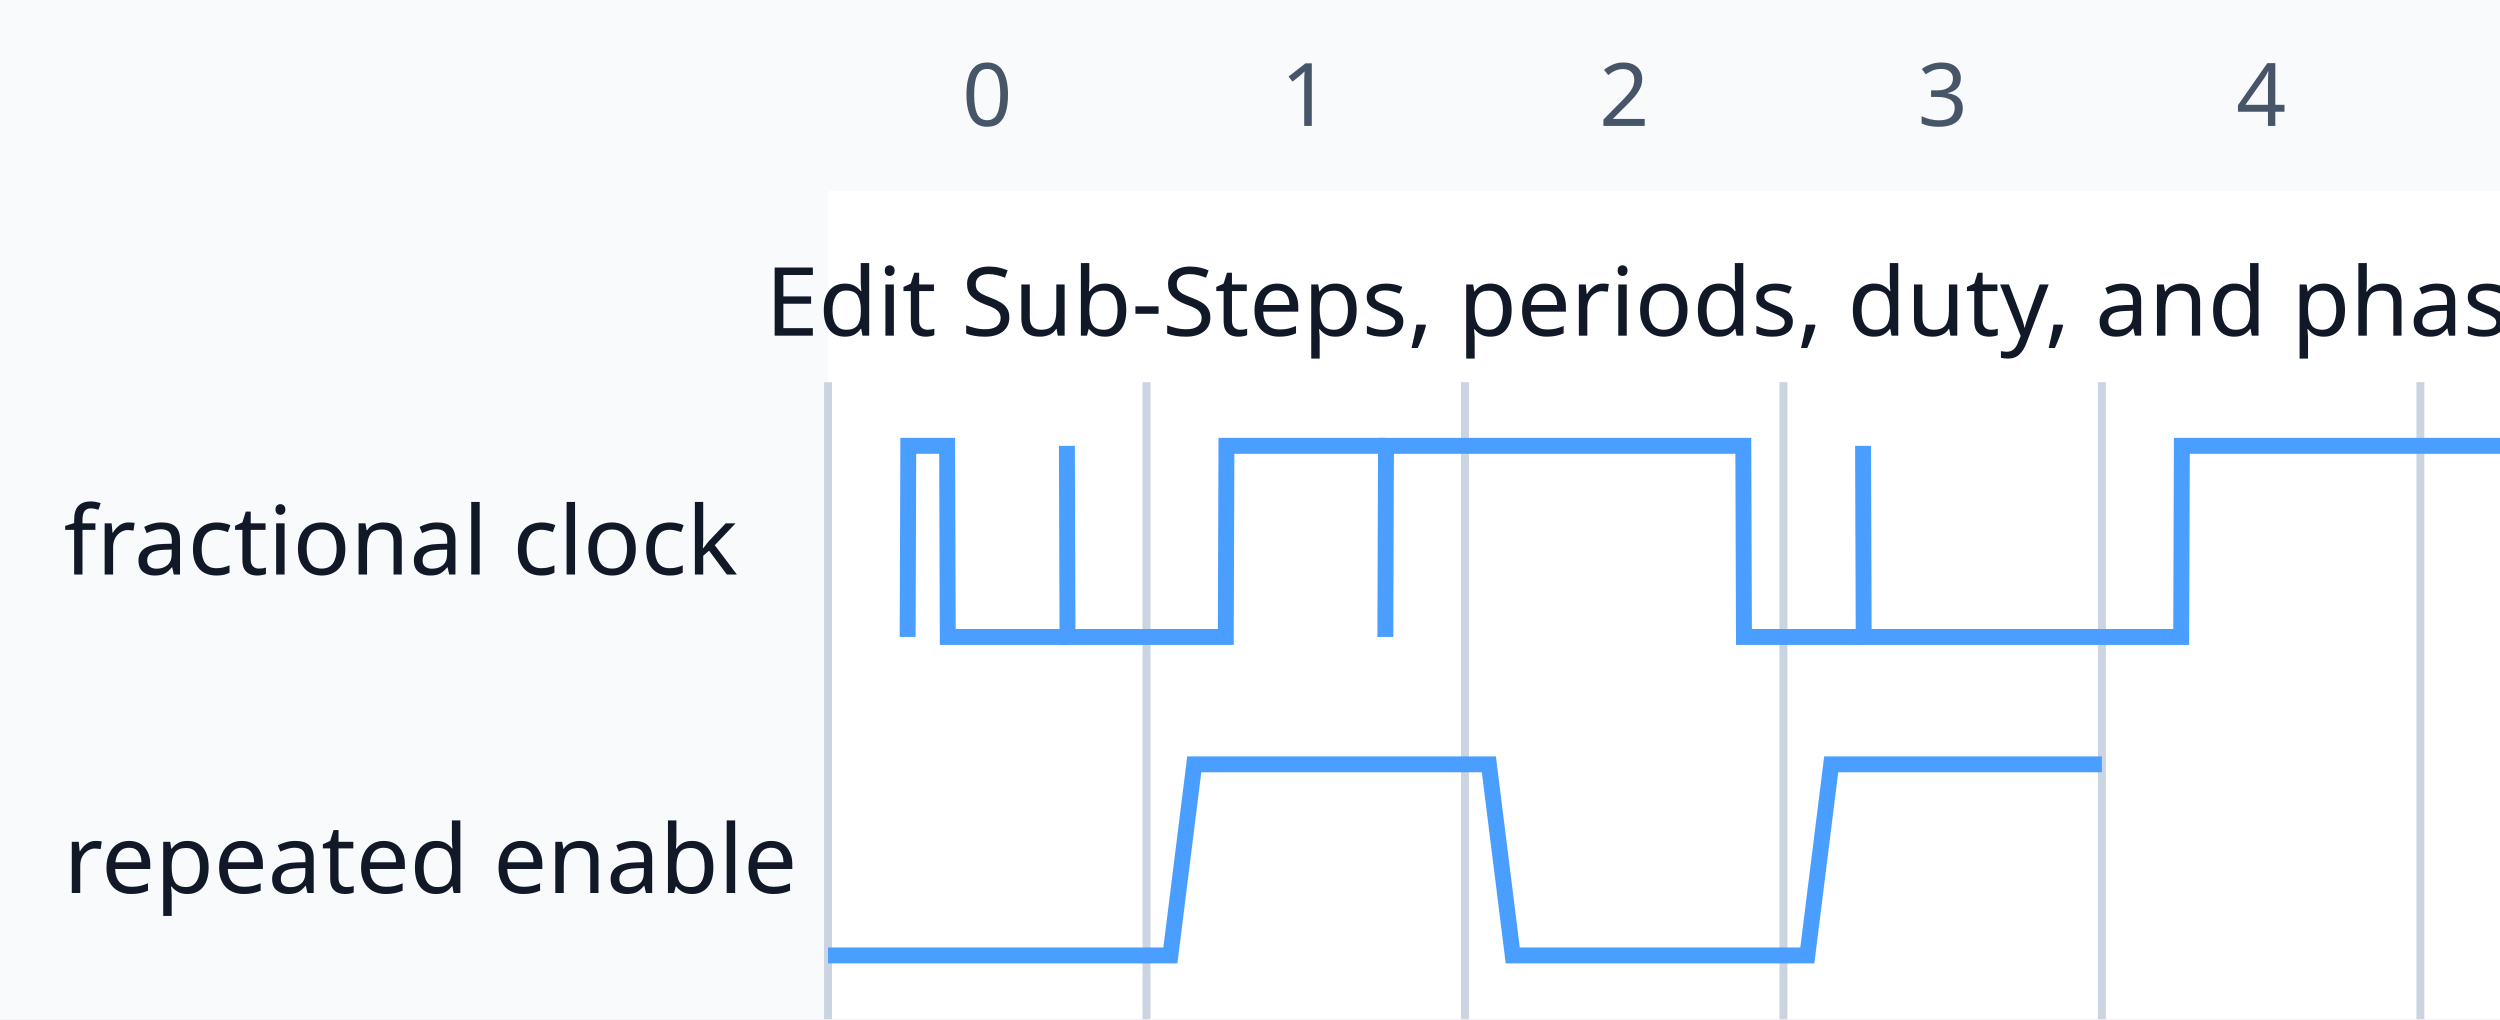
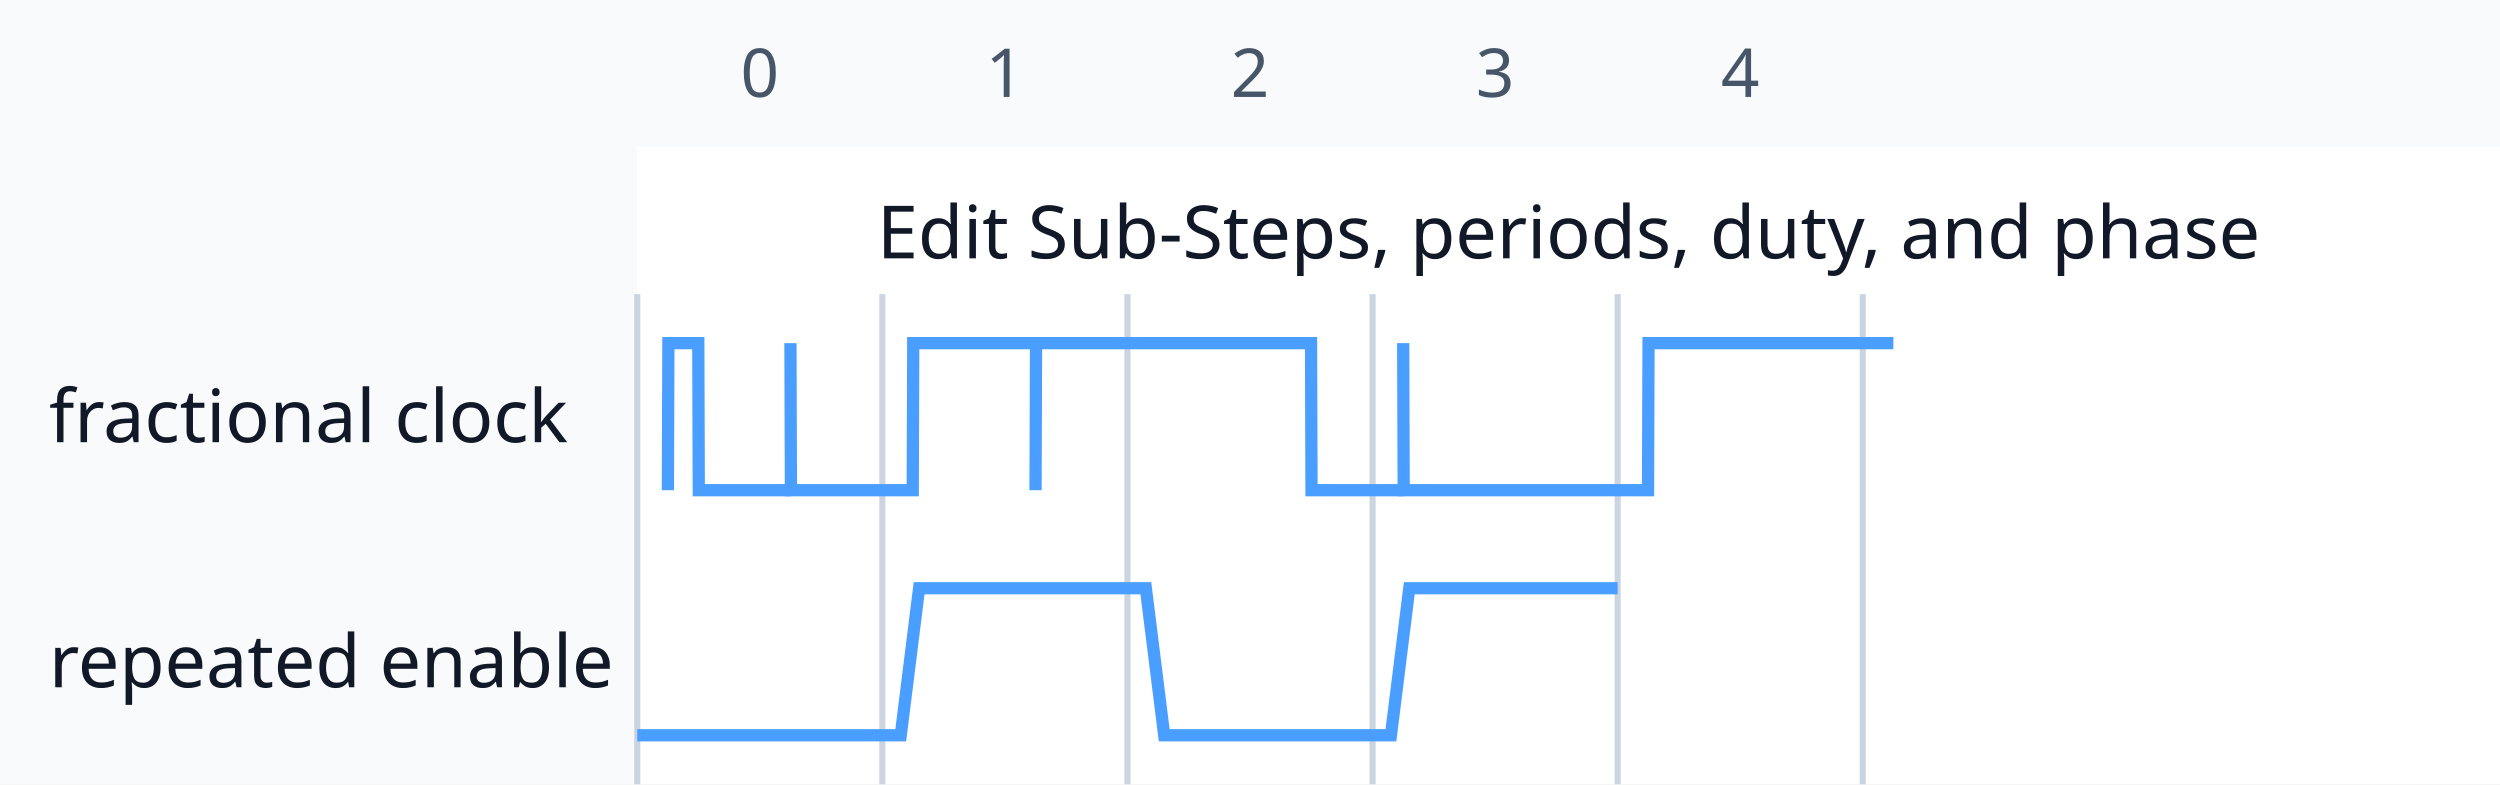
- <svg xmlns="http://www.w3.org/2000/svg" width="314" height="128" viewBox="0 0 314 128">
+ <svg xmlns="http://www.w3.org/2000/svg" width="408" height="128" viewBox="0 0 408 128">
  <defs>
    <pattern id="hatch-x" width="8" height="8" patternUnits="userSpaceOnUse">
      <path d="M0,8 L8,0" stroke="#ff6b6b" stroke-width="1" />
    </pattern>
  </defs>
  <rect width="100%" height="100%" fill="#ffffff" />
  <rect x="0" y="0" width="104" height="128" fill="#f8fafc" />
  <text x="8" y="68" fill="#111827" font-family="sans-serif" font-weight="400" font-size="12" dominant-baseline="middle">fractional clock</text>
  <text x="8" y="108" fill="#111827" font-family="sans-serif" font-weight="400" font-size="12" dominant-baseline="middle">repeated enable</text>
  <g transform="translate(104, 0)">
-     <rect x="0" y="0" width="210" height="24" fill="#f8fafc" />
+     <rect x="0" y="0" width="304" height="24" fill="#f8fafc" />
    <text x="20" y="12" fill="#475569" font-size="11" font-family="sans-serif" text-anchor="middle" dominant-baseline="middle">0</text>
    <text x="60" y="12" fill="#475569" font-size="11" font-family="sans-serif" text-anchor="middle" dominant-baseline="middle">1</text>
    <text x="100" y="12" fill="#475569" font-size="11" font-family="sans-serif" text-anchor="middle" dominant-baseline="middle">2</text>
    <text x="140" y="12" fill="#475569" font-size="11" font-family="sans-serif" text-anchor="middle" dominant-baseline="middle">3</text>
    <text x="180" y="12" fill="#475569" font-size="11" font-family="sans-serif" text-anchor="middle" dominant-baseline="middle">4</text>
-     <text x="105" y="38" fill="#111827" font-size="12" font-family="sans-serif" text-anchor="middle" dominant-baseline="middle">Edit Sub-Steps, periods, duty, and phase</text>
+     <text x="152" y="38" fill="#111827" font-size="12" font-family="sans-serif" text-anchor="middle" dominant-baseline="middle">Edit Sub-Steps, periods, duty, and phase</text>
    <line x1="0" y1="48" x2="0" y2="128" stroke="#cbd5e1" stroke-width="1" />
    <line x1="40" y1="48" x2="40" y2="128" stroke="#cbd5e1" stroke-width="1" />
    <line x1="80" y1="48" x2="80" y2="128" stroke="#cbd5e1" stroke-width="1" />
    <line x1="120" y1="48" x2="120" y2="128" stroke="#cbd5e1" stroke-width="1" />
    <line x1="160" y1="48" x2="160" y2="128" stroke="#cbd5e1" stroke-width="1" />
    <line x1="200" y1="48" x2="200" y2="128" stroke="#cbd5e1" stroke-width="1" />
-     <path d="M10,80 L10.08,56 L14.96,56 L15.04,80 L30,80" fill="none" stroke="#4A9EFF" stroke-width="2" />
-     <path d="M30,56 L30.08,80 L49.96,80 L50.04,56 L70,56" fill="none" stroke="#4A9EFF" stroke-width="2" />
-     <path d="M70,80 L70.08,56 L114.96,56 L115.04,80 L130,80" fill="none" stroke="#4A9EFF" stroke-width="2" />
-     <path d="M130,56 L130.08,80 L169.96,80 L170.04,56 L210,56" fill="none" stroke="#4A9EFF" stroke-width="2" />
+     <path d="M5,80 L5.08,56 L9.96,56 L10.04,80 L25,80" fill="none" stroke="#4A9EFF" stroke-width="2" />
+     <path d="M25,56 L25.08,80 L44.96,80 L45.04,56 L65,56" fill="none" stroke="#4A9EFF" stroke-width="2" />
+     <path d="M65,80 L65.08,56 L109.96,56 L110.04,80 L125,80" fill="none" stroke="#4A9EFF" stroke-width="2" />
+     <path d="M125,56 L125.08,80 L164.96,80 L165.04,56 L205,56" fill="none" stroke="#4A9EFF" stroke-width="2" />
    <path d="M0,120 L40,120 L43,120 L46,96 L80,96 L83,96 L86,120 L120,120 L123,120 L126,96 L160,96" fill="none" stroke="#4A9EFF" stroke-width="2" />
  </g>
</svg>
